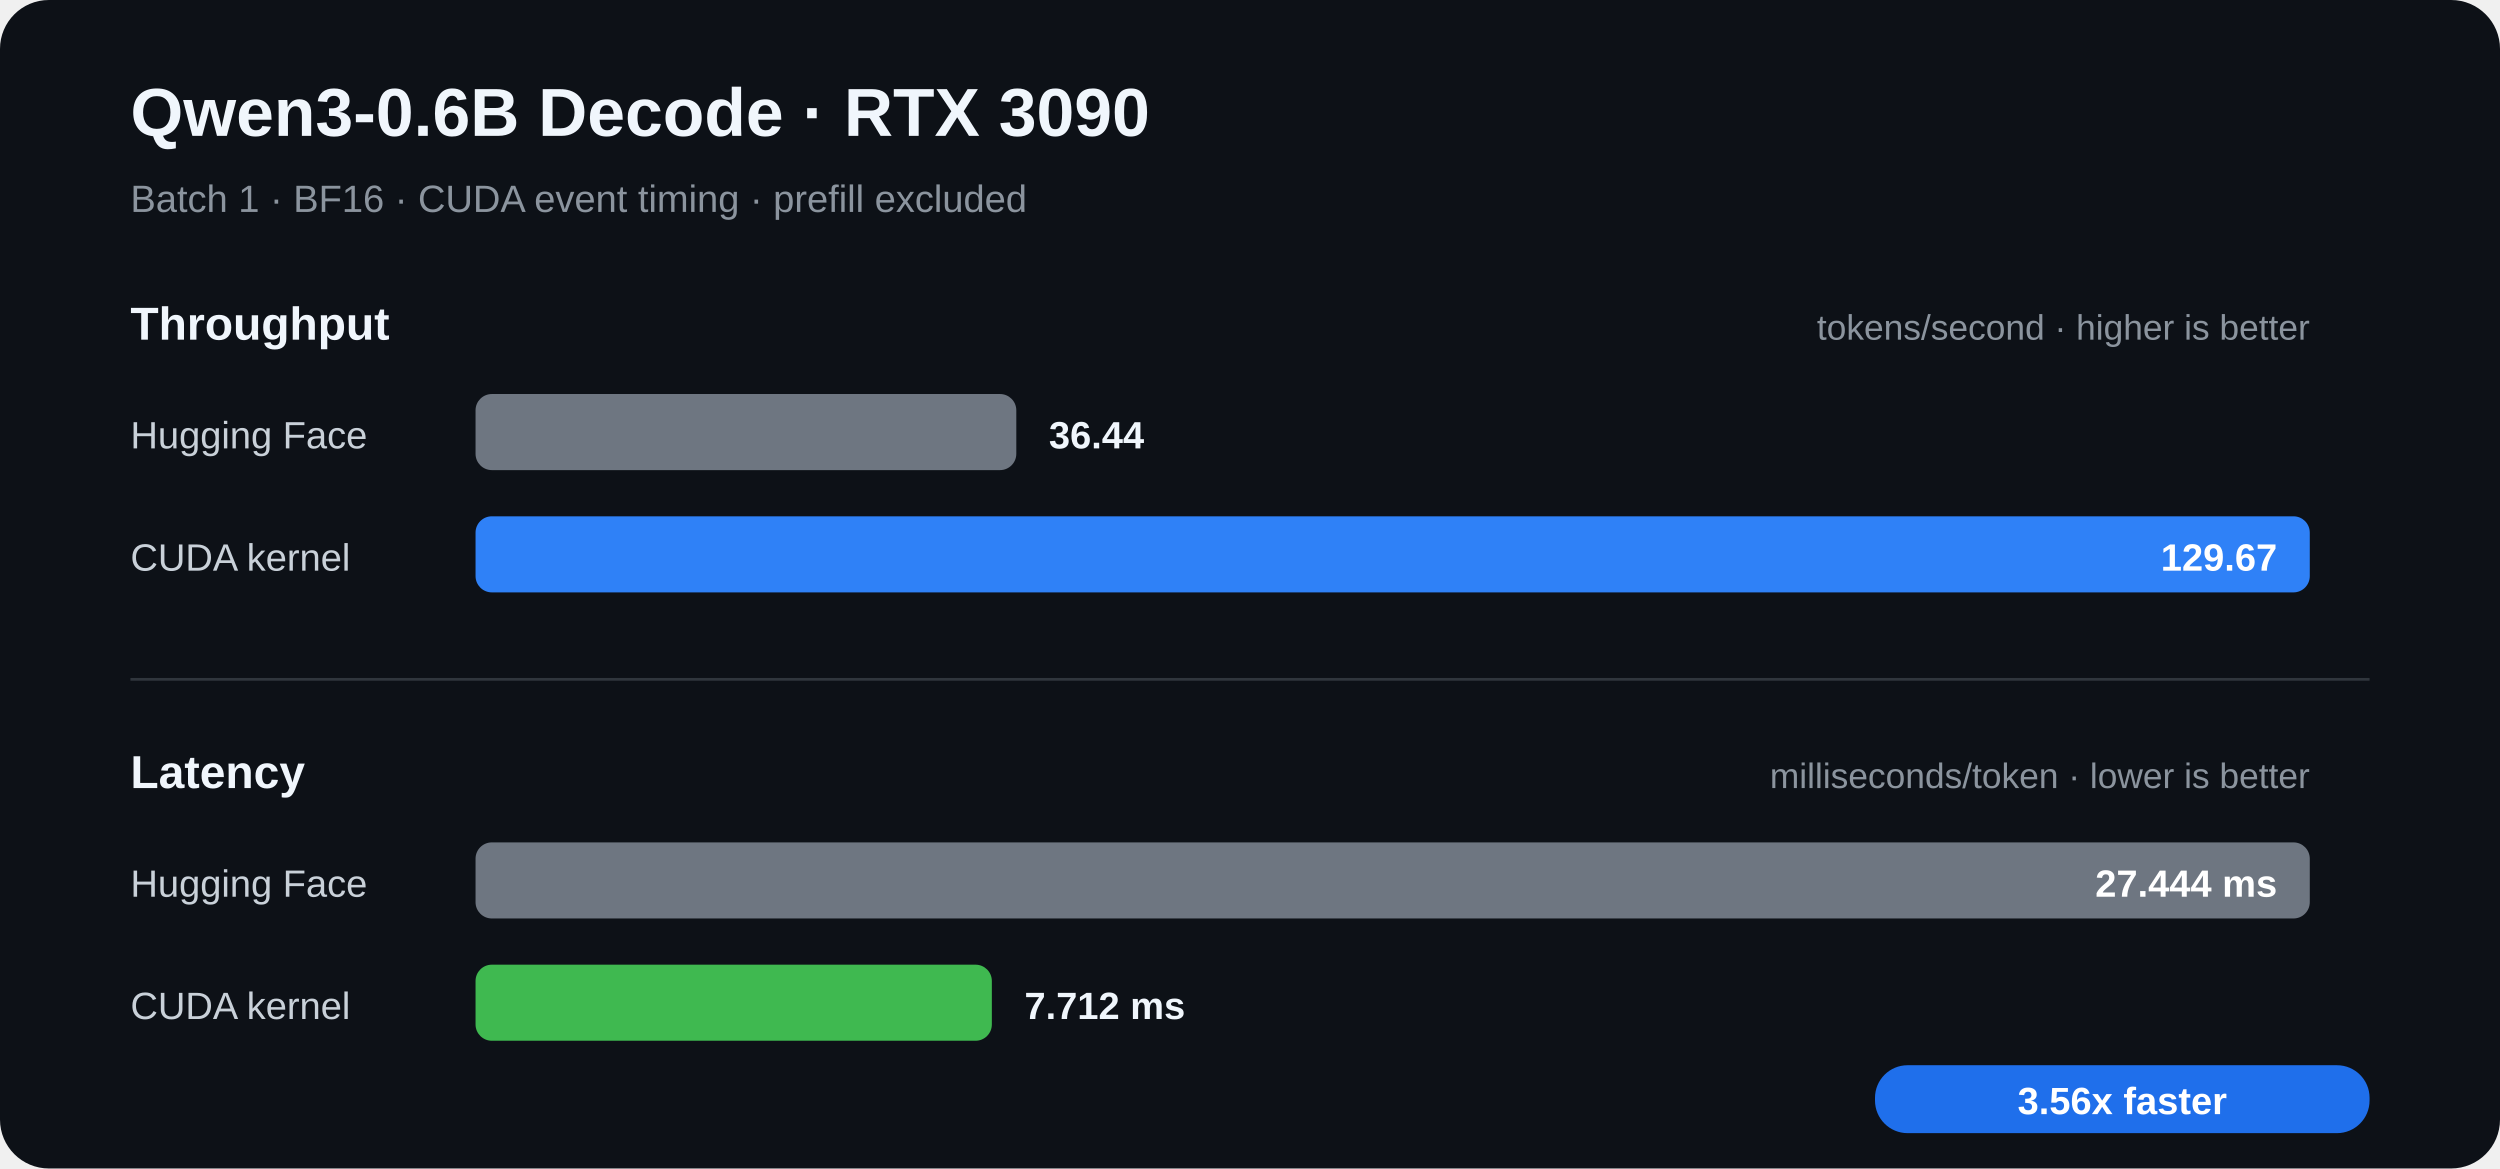
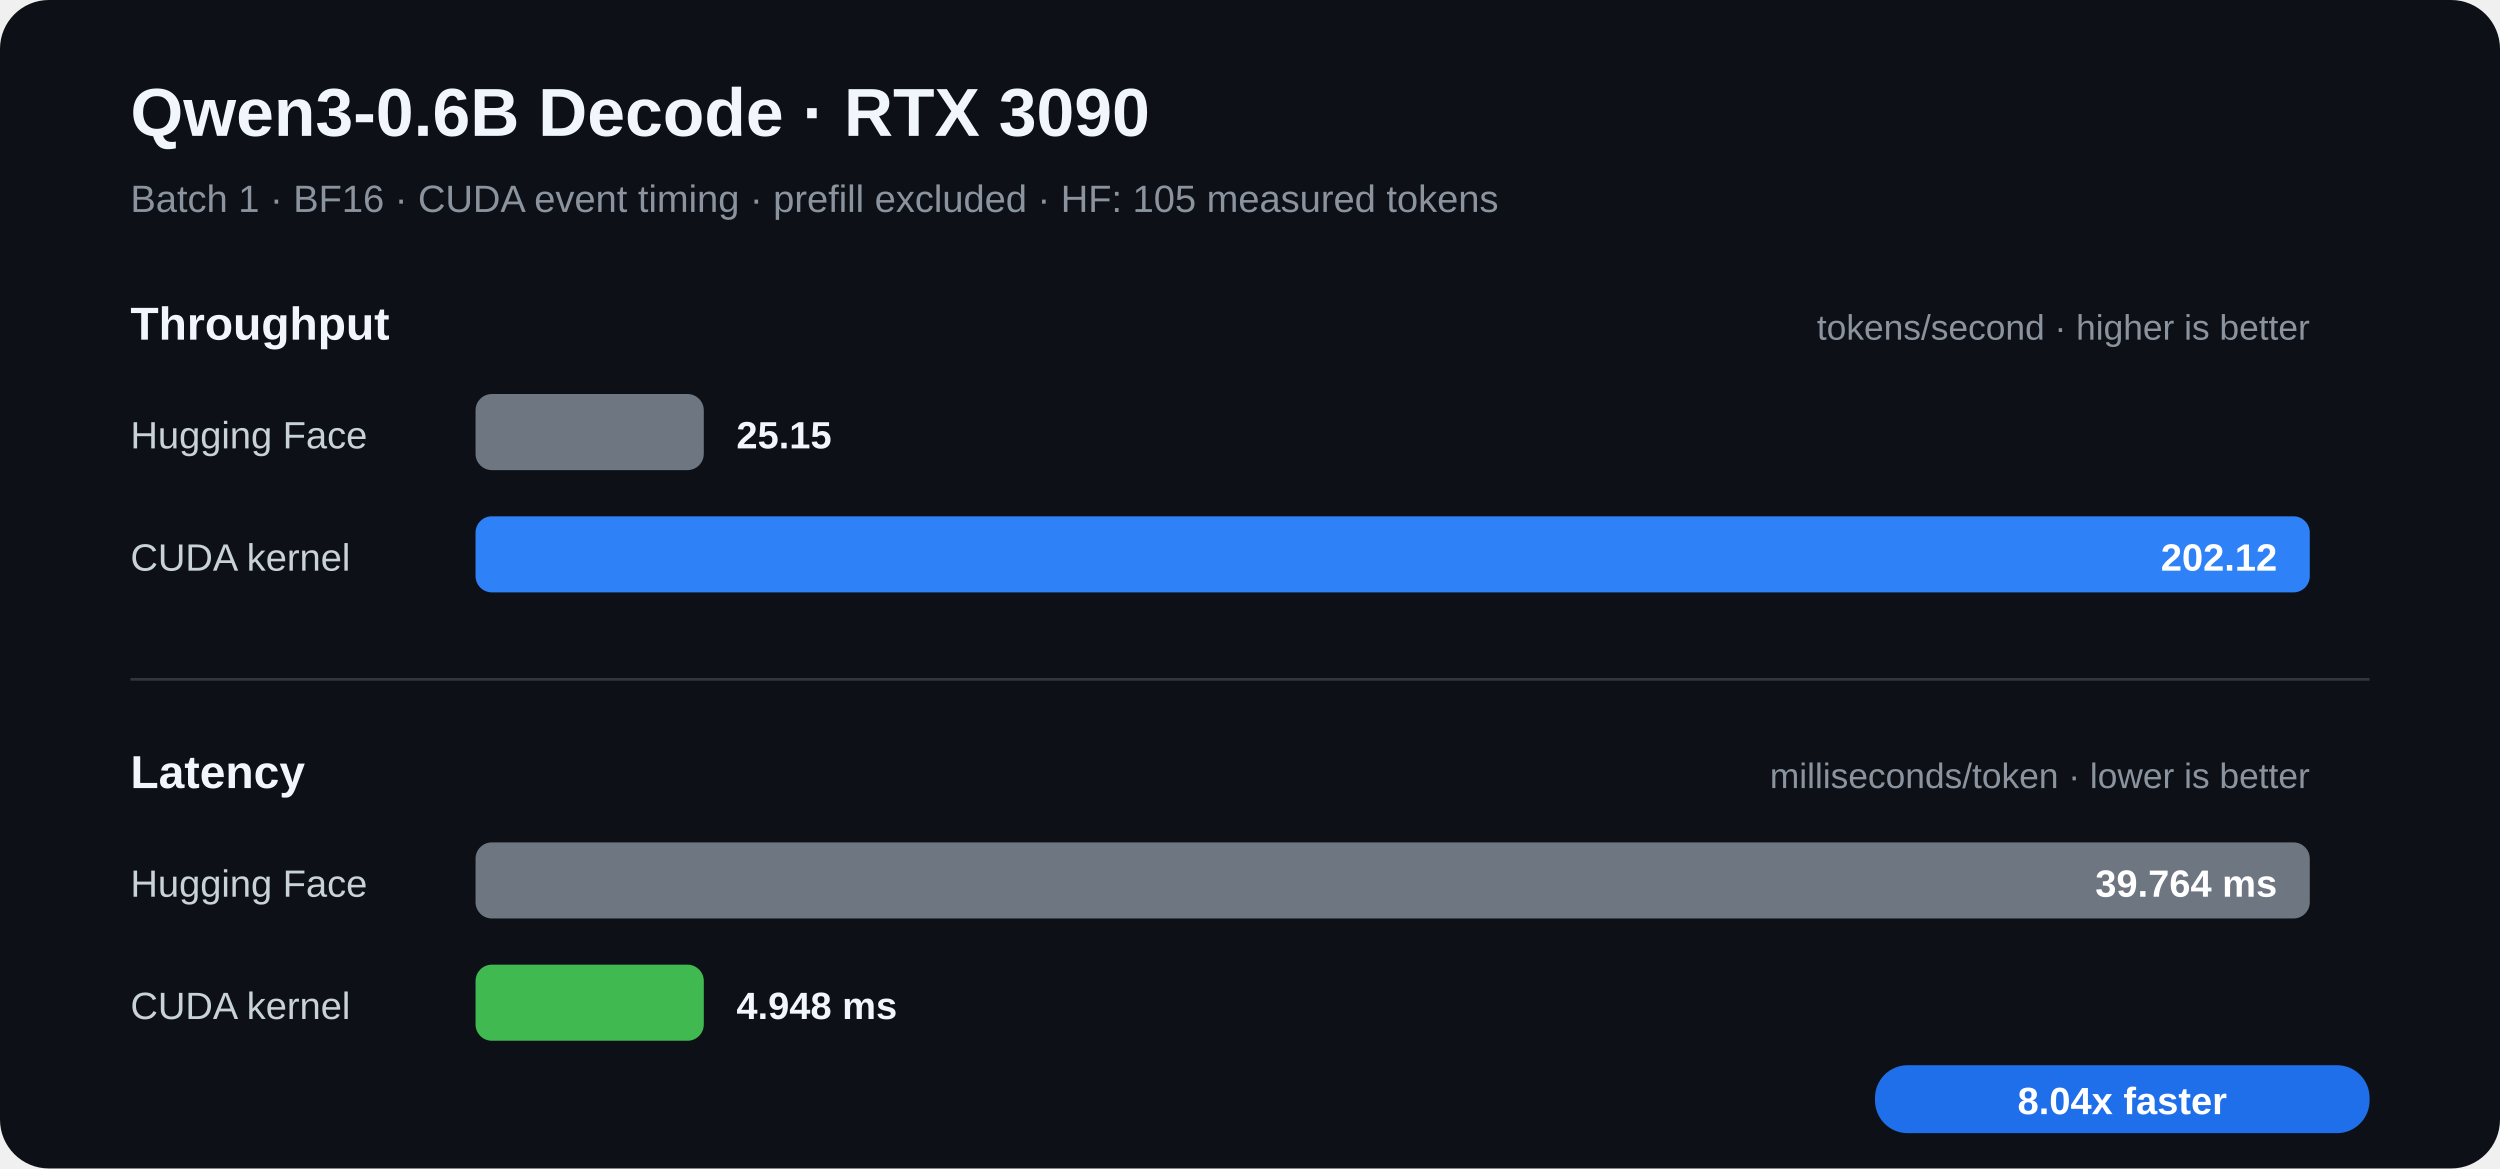
<svg xmlns="http://www.w3.org/2000/svg" width="920" height="430" viewBox="0 0 920 430" role="img" aria-labelledby="title desc">
  <rect width="920" height="430" rx="18" fill="#0d1117" />
  <text x="48" y="50" fill="#f0f6fc" font-family="Arial, sans-serif" font-size="25" font-weight="700">Qwen3-0.6B Decode · RTX 3090</text>
-   <text x="48" y="78" fill="#8b949e" font-family="Arial, sans-serif" font-size="14">Batch 1 · BF16 · CUDA event timing · prefill excluded</text>
+   <text x="48" y="78" fill="#8b949e" font-family="Arial, sans-serif" font-size="14">Batch 1 · BF16 · CUDA event timing · prefill excluded · HF: 105 measured tokens</text>
  <text x="48" y="125" fill="#f0f6fc" font-family="Arial, sans-serif" font-size="17" font-weight="700">Throughput</text>
  <text x="850" y="125" fill="#8b949e" text-anchor="end" font-family="Arial, sans-serif" font-size="13">tokens/second · higher is better</text>
  <text x="48" y="165" fill="#c9d1d9" font-family="Arial, sans-serif" font-size="14">Hugging Face</text>
-   <rect x="175" y="145" width="199" height="28" rx="6" fill="#6e7681" />
-   <text x="386" y="165" fill="#f0f6fc" font-family="Arial, sans-serif" font-size="14" font-weight="700">36.44</text>
+   <rect x="175" y="145" width="84" height="28" rx="6" fill="#6e7681" />
+   <text x="271" y="165" fill="#f0f6fc" font-family="Arial, sans-serif" font-size="14" font-weight="700">25.15</text>
  <text x="48" y="210" fill="#c9d1d9" font-family="Arial, sans-serif" font-size="14">CUDA kernel</text>
  <rect x="175" y="190" width="675" height="28" rx="6" fill="#2f81f7" />
-   <text x="838" y="210" fill="#ffffff" text-anchor="end" font-family="Arial, sans-serif" font-size="14" font-weight="700">129.67</text>
+   <text x="838" y="210" fill="#ffffff" text-anchor="end" font-family="Arial, sans-serif" font-size="14" font-weight="700">202.12</text>
  <line x1="48" y1="250" x2="872" y2="250" stroke="#30363d" />
  <text x="48" y="290" fill="#f0f6fc" font-family="Arial, sans-serif" font-size="17" font-weight="700">Latency</text>
  <text x="850" y="290" fill="#8b949e" text-anchor="end" font-family="Arial, sans-serif" font-size="13">milliseconds/token · lower is better</text>
  <text x="48" y="330" fill="#c9d1d9" font-family="Arial, sans-serif" font-size="14">Hugging Face</text>
  <rect x="175" y="310" width="675" height="28" rx="6" fill="#6e7681" />
-   <text x="838" y="330" fill="#ffffff" text-anchor="end" font-family="Arial, sans-serif" font-size="14" font-weight="700">27.444 ms</text>
+   <text x="838" y="330" fill="#ffffff" text-anchor="end" font-family="Arial, sans-serif" font-size="14" font-weight="700">39.764 ms</text>
  <text x="48" y="375" fill="#c9d1d9" font-family="Arial, sans-serif" font-size="14">CUDA kernel</text>
-   <rect x="175" y="355" width="190" height="28" rx="6" fill="#3fb950" />
-   <text x="377" y="375" fill="#f0f6fc" font-family="Arial, sans-serif" font-size="14" font-weight="700">7.712 ms</text>
+   <rect x="175" y="355" width="84" height="28" rx="6" fill="#3fb950" />
+   <text x="271" y="375" fill="#f0f6fc" font-family="Arial, sans-serif" font-size="14" font-weight="700">4.948 ms</text>
  <rect x="690" y="392" width="182" height="25" rx="12" fill="#1f6feb" />
-   <text x="781" y="410" fill="#ffffff" text-anchor="middle" font-family="Arial, sans-serif" font-size="14" font-weight="700">3.56x faster</text>
+   <text x="781" y="410" fill="#ffffff" text-anchor="middle" font-family="Arial, sans-serif" font-size="14" font-weight="700">8.04x faster</text>
</svg>
